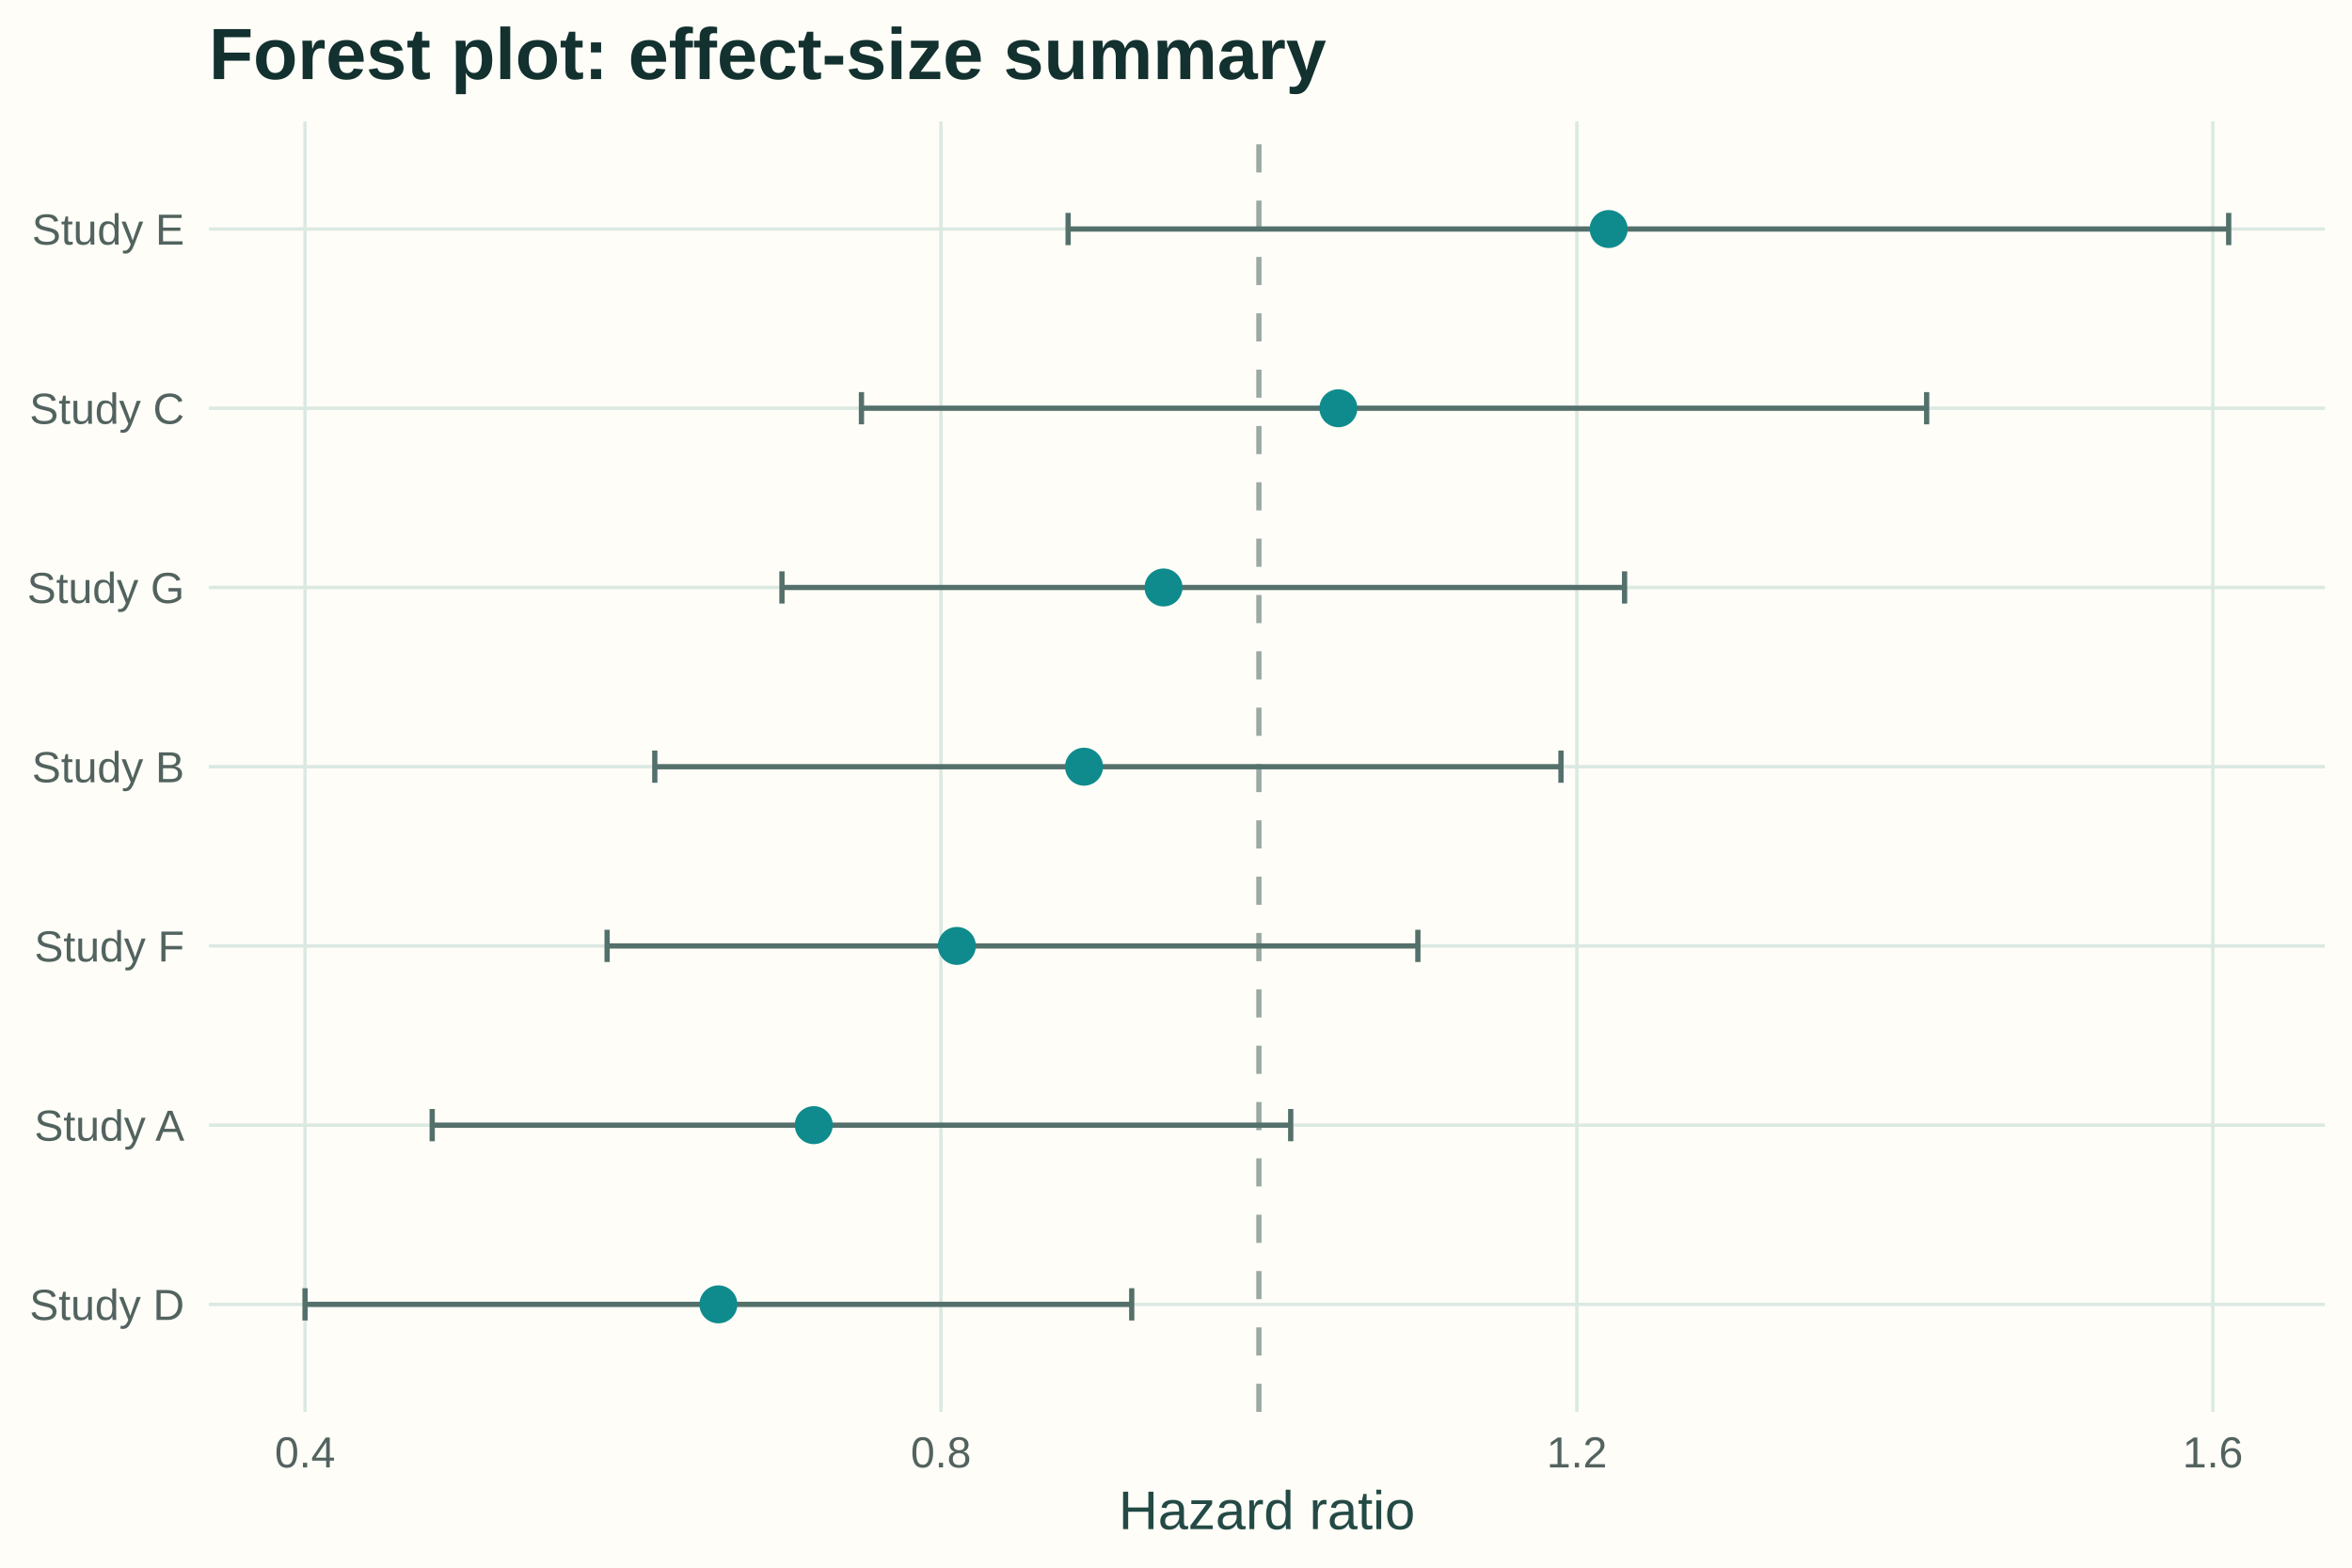
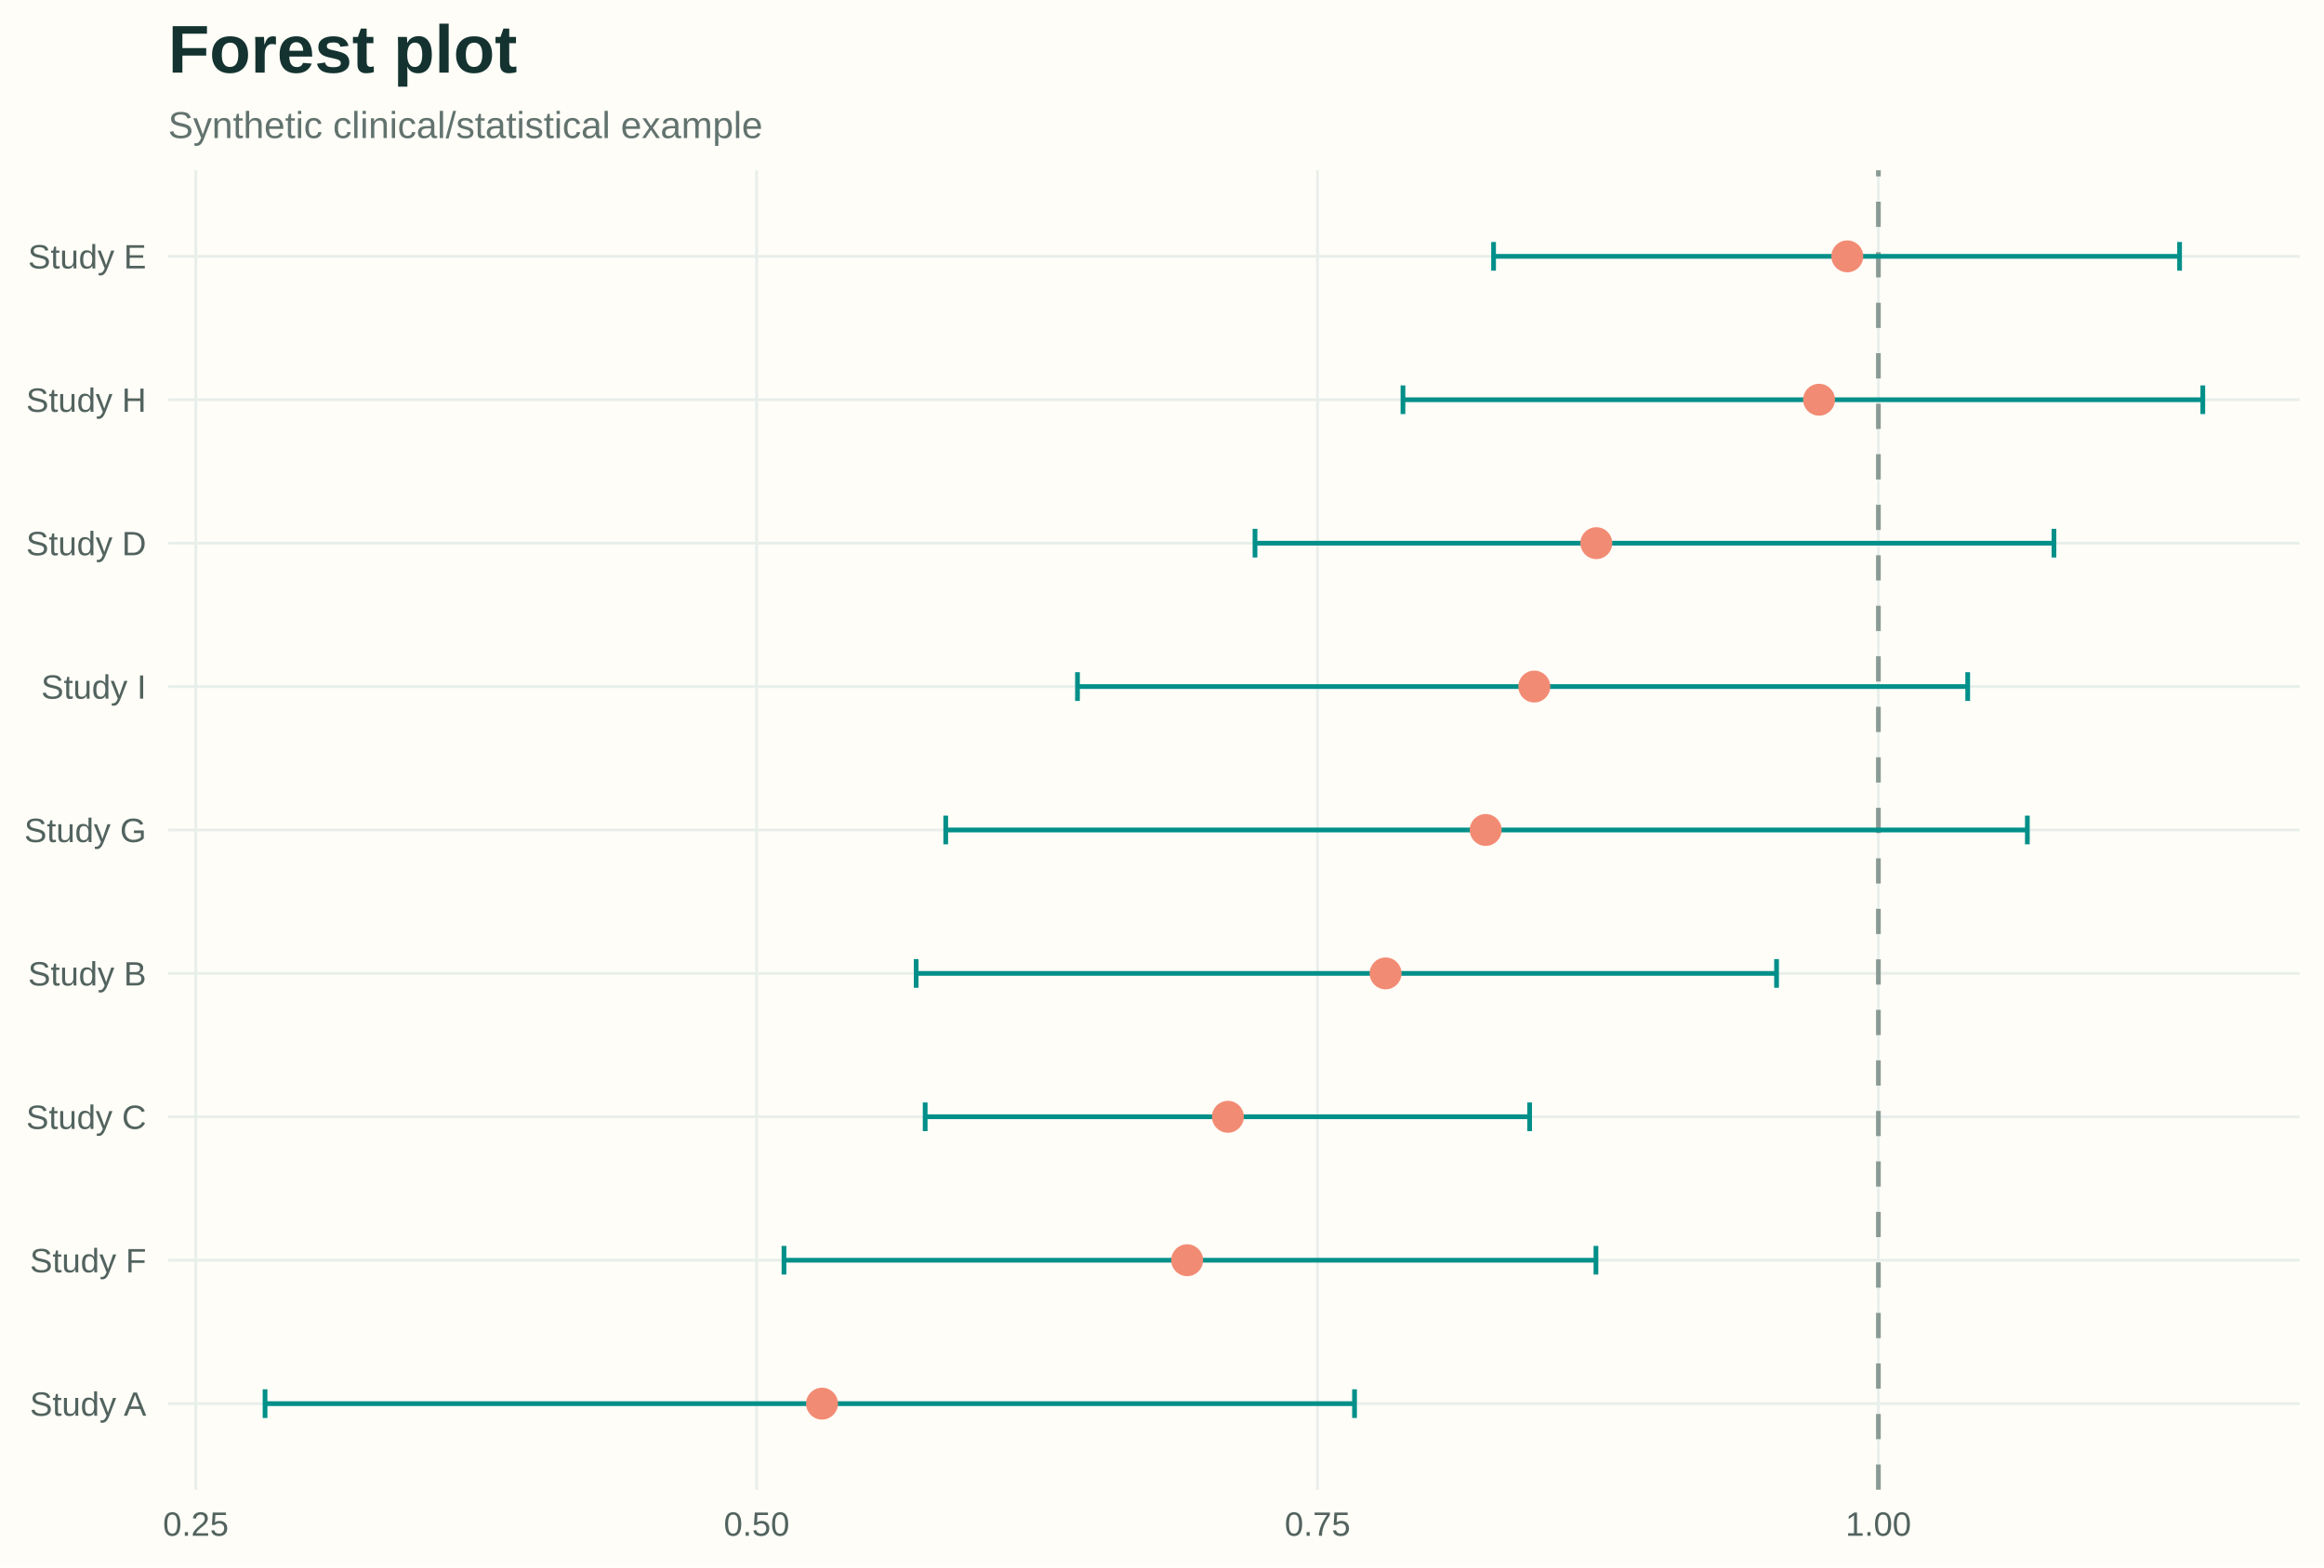
- <svg xmlns="http://www.w3.org/2000/svg" width="518.40pt" height="345.60pt" viewBox="0 0 518.40 345.60">
+ <svg xmlns="http://www.w3.org/2000/svg" width="619.20pt" height="417.60pt" viewBox="0 0 619.20 417.60">
  <g class="svglite">
    <defs>
      <style type="text/css">
    .svglite line, .svglite polyline, .svglite polygon, .svglite path, .svglite rect, .svglite circle {
      fill: none;
      stroke: #000000;
      stroke-linecap: round;
      stroke-linejoin: round;
      stroke-miterlimit: 10.00;
    }
    .svglite text {
      white-space: pre;
    }
    .svglite g.glyphgroup path {
      fill: inherit;
      stroke: none;
    }
  </style>
    </defs>
    <rect width="100%" height="100%" style="stroke: none; fill: #FFFDF7;" />
    <defs>
-       <clipPath id="cpMC4wMHw1MTguNDB8MC4wMHwzNDUuNjA=">
-         <rect x="0.00" y="0.00" width="518.40" height="345.60" />
+       <clipPath id="cpMC4wMHw2MTkuMjB8MC4wMHw0MTcuNjA=">
+         <rect x="0.00" y="0.00" width="619.20" height="417.60" />
      </clipPath>
    </defs>
-     <g clip-path="url(#cpMC4wMHw1MTguNDB8MC4wMHwzNDUuNjA=)">
-       <rect x="0.00" y="0" width="518.40" height="345.60" style="stroke-width: 1.16; stroke: none; fill: #FFFDF7;" />
+     <g clip-path="url(#cpMC4wMHw2MTkuMjB8MC4wMHw0MTcuNjA=)">
+       <rect x="0.00" y="-0" width="619.20" height="417.60" style="stroke-width: 1.26; stroke: none; fill: #FFFDF7;" />
    </g>
    <defs>
-       <clipPath id="cpNDYuMDN8NTEyLjQyfDI2Ljc4fDMxMS4yNQ==">
-         <rect x="46.03" y="26.78" width="466.39" height="284.47" />
+       <clipPath id="cpNDQuODB8NjEyLjcyfDQ1LjM4fDM5Ni45Nw==">
+         <rect x="44.80" y="45.38" width="567.92" height="351.59" />
      </clipPath>
    </defs>
-     <g clip-path="url(#cpNDYuMDN8NTEyLjQyfDI2Ljc4fDMxMS4yNQ==)">
-       <rect x="46.03" y="26.78" width="466.39" height="284.47" style="stroke-width: 1.16; stroke: none; fill: #FFFDF7;" />
-       <polyline points="46.03,287.55 512.42,287.55 " style="stroke-width: 0.75; stroke: #DBE9E3; stroke-linecap: butt;" />
-       <polyline points="46.03,248.04 512.42,248.04 " style="stroke-width: 0.75; stroke: #DBE9E3; stroke-linecap: butt;" />
-       <polyline points="46.03,208.53 512.42,208.53 " style="stroke-width: 0.75; stroke: #DBE9E3; stroke-linecap: butt;" />
-       <polyline points="46.03,169.02 512.42,169.02 " style="stroke-width: 0.75; stroke: #DBE9E3; stroke-linecap: butt;" />
-       <polyline points="46.03,129.51 512.42,129.51 " style="stroke-width: 0.75; stroke: #DBE9E3; stroke-linecap: butt;" />
-       <polyline points="46.03,90.00 512.42,90.00 " style="stroke-width: 0.75; stroke: #DBE9E3; stroke-linecap: butt;" />
-       <polyline points="46.03,50.49 512.42,50.49 " style="stroke-width: 0.75; stroke: #DBE9E3; stroke-linecap: butt;" />
-       <polyline points="67.23,311.25 67.23,26.78 " style="stroke-width: 0.75; stroke: #DBE9E3; stroke-linecap: butt;" />
-       <polyline points="207.39,311.25 207.39,26.78 " style="stroke-width: 0.75; stroke: #DBE9E3; stroke-linecap: butt;" />
-       <polyline points="347.56,311.25 347.56,26.78 " style="stroke-width: 0.75; stroke: #DBE9E3; stroke-linecap: butt;" />
-       <polyline points="487.72,311.25 487.72,26.78 " style="stroke-width: 0.75; stroke: #DBE9E3; stroke-linecap: butt;" />
-       <line x1="277.47" y1="311.25" x2="277.47" y2="26.78" style="stroke-width: 1.16; stroke: #9AA9A4; stroke-dasharray: 6.21,6.21; stroke-linecap: butt;" />
-       <polyline points="284.48,251.59 284.48,244.48 " style="stroke-width: 1.16; stroke: #54706B; stroke-linecap: butt;" />
-       <polyline points="284.48,248.04 95.26,248.04 " style="stroke-width: 1.16; stroke: #54706B; stroke-linecap: butt;" />
-       <polyline points="95.26,251.59 95.26,244.48 " style="stroke-width: 1.16; stroke: #54706B; stroke-linecap: butt;" />
-       <polyline points="344.05,172.57 344.05,165.46 " style="stroke-width: 1.16; stroke: #54706B; stroke-linecap: butt;" />
-       <polyline points="344.05,169.02 144.32,169.02 " style="stroke-width: 1.16; stroke: #54706B; stroke-linecap: butt;" />
-       <polyline points="144.32,172.57 144.32,165.46 " style="stroke-width: 1.16; stroke: #54706B; stroke-linecap: butt;" />
-       <polyline points="424.65,93.55 424.65,86.44 " style="stroke-width: 1.16; stroke: #54706B; stroke-linecap: butt;" />
-       <polyline points="424.65,90.00 189.87,90.00 " style="stroke-width: 1.16; stroke: #54706B; stroke-linecap: butt;" />
-       <polyline points="189.87,93.55 189.87,86.44 " style="stroke-width: 1.16; stroke: #54706B; stroke-linecap: butt;" />
-       <polyline points="249.44,291.10 249.44,283.99 " style="stroke-width: 1.16; stroke: #54706B; stroke-linecap: butt;" />
-       <polyline points="249.44,287.55 67.23,287.55 " style="stroke-width: 1.16; stroke: #54706B; stroke-linecap: butt;" />
-       <polyline points="67.23,291.10 67.23,283.99 " style="stroke-width: 1.16; stroke: #54706B; stroke-linecap: butt;" />
-       <polyline points="491.22,54.04 491.22,46.93 " style="stroke-width: 1.16; stroke: #54706B; stroke-linecap: butt;" />
-       <polyline points="491.22,50.49 235.42,50.49 " style="stroke-width: 1.16; stroke: #54706B; stroke-linecap: butt;" />
-       <polyline points="235.42,54.04 235.42,46.93 " style="stroke-width: 1.16; stroke: #54706B; stroke-linecap: butt;" />
-       <polyline points="312.51,212.08 312.51,204.97 " style="stroke-width: 1.16; stroke: #54706B; stroke-linecap: butt;" />
-       <polyline points="312.51,208.53 133.81,208.53 " style="stroke-width: 1.16; stroke: #54706B; stroke-linecap: butt;" />
-       <polyline points="133.81,212.08 133.81,204.97 " style="stroke-width: 1.16; stroke: #54706B; stroke-linecap: butt;" />
-       <polyline points="358.07,133.06 358.07,125.95 " style="stroke-width: 1.16; stroke: #54706B; stroke-linecap: butt;" />
-       <polyline points="358.07,129.51 172.35,129.51 " style="stroke-width: 1.16; stroke: #54706B; stroke-linecap: butt;" />
-       <polyline points="172.35,133.06 172.35,125.95 " style="stroke-width: 1.16; stroke: #54706B; stroke-linecap: butt;" />
-       <circle cx="179.36" cy="248.04" r="3.80" style="stroke-width: 0.77; stroke: #0F8B8D; fill: #0F8B8D;" />
-       <circle cx="238.93" cy="169.02" r="3.80" style="stroke-width: 0.77; stroke: #0F8B8D; fill: #0F8B8D;" />
-       <circle cx="294.99" cy="90.00" r="3.80" style="stroke-width: 0.77; stroke: #0F8B8D; fill: #0F8B8D;" />
-       <circle cx="158.34" cy="287.55" r="3.80" style="stroke-width: 0.77; stroke: #0F8B8D; fill: #0F8B8D;" />
-       <circle cx="354.56" cy="50.49" r="3.80" style="stroke-width: 0.77; stroke: #0F8B8D; fill: #0F8B8D;" />
-       <circle cx="210.90" cy="208.53" r="3.80" style="stroke-width: 0.77; stroke: #0F8B8D; fill: #0F8B8D;" />
-       <circle cx="256.45" cy="129.51" r="3.80" style="stroke-width: 0.77; stroke: #0F8B8D; fill: #0F8B8D;" />
+     <g clip-path="url(#cpNDQuODB8NjEyLjcyfDQ1LjM4fDM5Ni45Nw==)">
+       <rect x="44.80" y="45.38" width="567.92" height="351.59" style="stroke-width: 1.26; stroke: none; fill: #FFFDF7;" />
+       <polyline points="44.80,374.04 612.72,374.04 " style="stroke-width: 0.75; stroke: #E8EFEB; stroke-linecap: butt;" />
+       <polyline points="44.80,335.82 612.72,335.82 " style="stroke-width: 0.75; stroke: #E8EFEB; stroke-linecap: butt;" />
+       <polyline points="44.80,297.60 612.72,297.60 " style="stroke-width: 0.75; stroke: #E8EFEB; stroke-linecap: butt;" />
+       <polyline points="44.80,259.39 612.72,259.39 " style="stroke-width: 0.75; stroke: #E8EFEB; stroke-linecap: butt;" />
+       <polyline points="44.80,221.17 612.72,221.17 " style="stroke-width: 0.75; stroke: #E8EFEB; stroke-linecap: butt;" />
+       <polyline points="44.80,182.95 612.72,182.95 " style="stroke-width: 0.75; stroke: #E8EFEB; stroke-linecap: butt;" />
+       <polyline points="44.80,144.74 612.72,144.74 " style="stroke-width: 0.75; stroke: #E8EFEB; stroke-linecap: butt;" />
+       <polyline points="44.80,106.52 612.72,106.52 " style="stroke-width: 0.75; stroke: #E8EFEB; stroke-linecap: butt;" />
+       <polyline points="44.80,68.31 612.72,68.31 " style="stroke-width: 0.75; stroke: #E8EFEB; stroke-linecap: butt;" />
+       <polyline points="52.17,396.97 52.17,45.38 " style="stroke-width: 0.75; stroke: #E8EFEB; stroke-linecap: butt;" />
+       <polyline points="201.60,396.97 201.60,45.38 " style="stroke-width: 0.75; stroke: #E8EFEB; stroke-linecap: butt;" />
+       <polyline points="351.04,396.97 351.04,45.38 " style="stroke-width: 0.75; stroke: #E8EFEB; stroke-linecap: butt;" />
+       <polyline points="500.47,396.97 500.47,45.38 " style="stroke-width: 0.75; stroke: #E8EFEB; stroke-linecap: butt;" />
+       <line x1="500.47" y1="396.97" x2="500.47" y2="45.38" style="stroke-width: 1.26; stroke: #8A9B96; stroke-dasharray: 6.73,6.73; stroke-linecap: butt;" />
+       <polyline points="360.90,377.86 360.90,370.21 " style="stroke-width: 1.26; stroke: #008F89; stroke-linecap: butt;" />
+       <polyline points="360.90,374.04 70.62,374.04 " style="stroke-width: 1.26; stroke: #008F89; stroke-linecap: butt;" />
+       <polyline points="70.62,377.86 70.62,370.21 " style="stroke-width: 1.26; stroke: #008F89; stroke-linecap: butt;" />
+       <polyline points="473.34,263.21 473.34,255.57 " style="stroke-width: 1.26; stroke: #008F89; stroke-linecap: butt;" />
+       <polyline points="473.34,259.39 244.10,259.39 " style="stroke-width: 1.26; stroke: #008F89; stroke-linecap: butt;" />
+       <polyline points="244.10,263.21 244.10,255.57 " style="stroke-width: 1.26; stroke: #008F89; stroke-linecap: butt;" />
+       <polyline points="407.55,301.43 407.55,293.78 " style="stroke-width: 1.26; stroke: #008F89; stroke-linecap: butt;" />
+       <polyline points="407.55,297.60 246.50,297.60 " style="stroke-width: 1.26; stroke: #008F89; stroke-linecap: butt;" />
+       <polyline points="246.50,301.43 246.50,293.78 " style="stroke-width: 1.26; stroke: #008F89; stroke-linecap: butt;" />
+       <polyline points="547.25,148.56 547.25,140.92 " style="stroke-width: 1.26; stroke: #008F89; stroke-linecap: butt;" />
+       <polyline points="547.25,144.74 334.38,144.74 " style="stroke-width: 1.26; stroke: #008F89; stroke-linecap: butt;" />
+       <polyline points="334.38,148.56 334.38,140.92 " style="stroke-width: 1.26; stroke: #008F89; stroke-linecap: butt;" />
+       <polyline points="580.72,72.13 580.72,64.48 " style="stroke-width: 1.26; stroke: #008F89; stroke-linecap: butt;" />
+       <polyline points="580.72,68.31 397.94,68.31 " style="stroke-width: 1.26; stroke: #008F89; stroke-linecap: butt;" />
+       <polyline points="397.94,72.13 397.94,64.48 " style="stroke-width: 1.26; stroke: #008F89; stroke-linecap: butt;" />
+       <polyline points="425.22,339.64 425.22,332.00 " style="stroke-width: 1.26; stroke: #008F89; stroke-linecap: butt;" />
+       <polyline points="425.22,335.82 208.88,335.82 " style="stroke-width: 1.26; stroke: #008F89; stroke-linecap: butt;" />
+       <polyline points="208.88,339.64 208.88,332.00 " style="stroke-width: 1.26; stroke: #008F89; stroke-linecap: butt;" />
+       <polyline points="540.16,224.99 540.16,217.35 " style="stroke-width: 1.26; stroke: #008F89; stroke-linecap: butt;" />
+       <polyline points="540.16,221.17 251.98,221.17 " style="stroke-width: 1.26; stroke: #008F89; stroke-linecap: butt;" />
+       <polyline points="251.98,224.99 251.98,217.35 " style="stroke-width: 1.26; stroke: #008F89; stroke-linecap: butt;" />
+       <polyline points="586.91,110.34 586.91,102.70 " style="stroke-width: 1.26; stroke: #008F89; stroke-linecap: butt;" />
+       <polyline points="586.91,106.52 373.80,106.52 " style="stroke-width: 1.26; stroke: #008F89; stroke-linecap: butt;" />
+       <polyline points="373.80,110.34 373.80,102.70 " style="stroke-width: 1.26; stroke: #008F89; stroke-linecap: butt;" />
+       <polyline points="524.27,186.78 524.27,179.13 " style="stroke-width: 1.26; stroke: #008F89; stroke-linecap: butt;" />
+       <polyline points="524.27,182.95 287.08,182.95 " style="stroke-width: 1.26; stroke: #008F89; stroke-linecap: butt;" />
+       <polyline points="287.08,186.78 287.08,179.13 " style="stroke-width: 1.26; stroke: #008F89; stroke-linecap: butt;" />
+       <circle cx="219.02" cy="374.04" r="3.83" style="stroke-width: 0.84; stroke: #F28B74; fill: #F28B74;" />
+       <circle cx="369.17" cy="259.39" r="3.83" style="stroke-width: 0.84; stroke: #F28B74; fill: #F28B74;" />
+       <circle cx="327.16" cy="297.60" r="3.83" style="stroke-width: 0.84; stroke: #F28B74; fill: #F28B74;" />
+       <circle cx="425.32" cy="144.74" r="3.83" style="stroke-width: 0.84; stroke: #F28B74; fill: #F28B74;" />
+       <circle cx="492.19" cy="68.31" r="3.83" style="stroke-width: 0.84; stroke: #F28B74; fill: #F28B74;" />
+       <circle cx="316.30" cy="335.82" r="3.83" style="stroke-width: 0.84; stroke: #F28B74; fill: #F28B74;" />
+       <circle cx="395.84" cy="221.17" r="3.83" style="stroke-width: 0.84; stroke: #F28B74; fill: #F28B74;" />
+       <circle cx="484.66" cy="106.52" r="3.83" style="stroke-width: 0.84; stroke: #F28B74; fill: #F28B74;" />
+       <circle cx="408.79" cy="182.95" r="3.83" style="stroke-width: 0.84; stroke: #F28B74; fill: #F28B74;" />
    </g>
-     <g clip-path="url(#cpMC4wMHw1MTguNDB8MC4wMHwzNDUuNjA=)">
-       <text x="40.65" y="290.98" text-anchor="end" style="font-size: 9.60px;fill: #52635F; font-family: &quot;Arial&quot;;" textLength="34.12px" lengthAdjust="spacingAndGlyphs">Study D</text>
-       <text x="40.65" y="251.47" text-anchor="end" style="font-size: 9.60px;fill: #52635F; font-family: &quot;Arial&quot;;" textLength="33.08px" lengthAdjust="spacingAndGlyphs">Study A</text>
-       <text x="40.65" y="211.96" text-anchor="end" style="font-size: 9.60px;fill: #52635F; font-family: &quot;Arial&quot;;" textLength="33.06px" lengthAdjust="spacingAndGlyphs">Study F</text>
-       <text x="40.65" y="172.45" text-anchor="end" style="font-size: 9.60px;fill: #52635F; font-family: &quot;Arial&quot;;" textLength="33.61px" lengthAdjust="spacingAndGlyphs">Study B</text>
-       <text x="40.65" y="132.94" text-anchor="end" style="font-size: 9.60px;fill: #52635F; font-family: &quot;Arial&quot;;" textLength="34.67px" lengthAdjust="spacingAndGlyphs">Study G</text>
-       <text x="40.65" y="93.43" text-anchor="end" style="font-size: 9.60px;fill: #52635F; font-family: &quot;Arial&quot;;" textLength="34.12px" lengthAdjust="spacingAndGlyphs">Study C</text>
-       <text x="40.65" y="53.92" text-anchor="end" style="font-size: 9.60px;fill: #52635F; font-family: &quot;Arial&quot;;" textLength="33.61px" lengthAdjust="spacingAndGlyphs">Study E</text>
-       <text x="67.23" y="323.50" text-anchor="middle" style="font-size: 9.60px;fill: #52635F; font-family: &quot;Arial&quot;;" textLength="13.33px" lengthAdjust="spacingAndGlyphs">0.4</text>
-       <text x="207.39" y="323.50" text-anchor="middle" style="font-size: 9.60px;fill: #52635F; font-family: &quot;Arial&quot;;" textLength="13.33px" lengthAdjust="spacingAndGlyphs">0.8</text>
-       <text x="347.56" y="323.50" text-anchor="middle" style="font-size: 9.60px;fill: #52635F; font-family: &quot;Arial&quot;;" textLength="13.33px" lengthAdjust="spacingAndGlyphs">1.2</text>
-       <text x="487.72" y="323.50" text-anchor="middle" style="font-size: 9.60px;fill: #52635F; font-family: &quot;Arial&quot;;" textLength="13.33px" lengthAdjust="spacingAndGlyphs">1.6</text>
-       <text x="279.23" y="337.10" text-anchor="middle" style="font-size: 12.00px;fill: #244A45; font-family: &quot;Arial&quot;;" textLength="65.36px" lengthAdjust="spacingAndGlyphs">Hazard ratio</text>
-       <text x="46.03" y="17.43" style="font-size: 16.00px; font-weight: bold;fill: #12312F; font-family: &quot;Arial&quot;;" textLength="246.47px" lengthAdjust="spacingAndGlyphs">Forest plot: effect-size summary</text>
+     <g clip-path="url(#cpMC4wMHw2MTkuMjB8MC4wMHw0MTcuNjA=)">
+       <text x="38.98" y="377.26" text-anchor="end" style="font-size: 9.00px;fill: #52635F; font-family: &quot;Arial&quot;;" textLength="31.00px" lengthAdjust="spacingAndGlyphs">Study A</text>
+       <text x="38.98" y="339.04" text-anchor="end" style="font-size: 9.00px;fill: #52635F; font-family: &quot;Arial&quot;;" textLength="31.00px" lengthAdjust="spacingAndGlyphs">Study F</text>
+       <text x="38.98" y="300.83" text-anchor="end" style="font-size: 9.00px;fill: #52635F; font-family: &quot;Arial&quot;;" textLength="32.00px" lengthAdjust="spacingAndGlyphs">Study C</text>
+       <text x="38.98" y="262.61" text-anchor="end" style="font-size: 9.00px;fill: #52635F; font-family: &quot;Arial&quot;;" textLength="31.50px" lengthAdjust="spacingAndGlyphs">Study B</text>
+       <text x="38.98" y="224.39" text-anchor="end" style="font-size: 9.00px;fill: #52635F; font-family: &quot;Arial&quot;;" textLength="32.50px" lengthAdjust="spacingAndGlyphs">Study G</text>
+       <text x="38.98" y="186.18" text-anchor="end" style="font-size: 9.00px;fill: #52635F; font-family: &quot;Arial&quot;;" textLength="28.00px" lengthAdjust="spacingAndGlyphs">Study I</text>
+       <text x="38.98" y="147.96" text-anchor="end" style="font-size: 9.00px;fill: #52635F; font-family: &quot;Arial&quot;;" textLength="32.00px" lengthAdjust="spacingAndGlyphs">Study D</text>
+       <text x="38.98" y="109.74" text-anchor="end" style="font-size: 9.00px;fill: #52635F; font-family: &quot;Arial&quot;;" textLength="32.00px" lengthAdjust="spacingAndGlyphs">Study H</text>
+       <text x="38.98" y="71.53" text-anchor="end" style="font-size: 9.00px;fill: #52635F; font-family: &quot;Arial&quot;;" textLength="31.50px" lengthAdjust="spacingAndGlyphs">Study E</text>
+       <text x="52.17" y="409.24" text-anchor="middle" style="font-size: 9.00px;fill: #52635F; font-family: &quot;Arial&quot;;" textLength="17.50px" lengthAdjust="spacingAndGlyphs">0.25</text>
+       <text x="201.60" y="409.24" text-anchor="middle" style="font-size: 9.00px;fill: #52635F; font-family: &quot;Arial&quot;;" textLength="17.50px" lengthAdjust="spacingAndGlyphs">0.50</text>
+       <text x="351.04" y="409.24" text-anchor="middle" style="font-size: 9.00px;fill: #52635F; font-family: &quot;Arial&quot;;" textLength="17.50px" lengthAdjust="spacingAndGlyphs">0.75</text>
+       <text x="500.47" y="409.24" text-anchor="middle" style="font-size: 9.00px;fill: #52635F; font-family: &quot;Arial&quot;;" textLength="17.50px" lengthAdjust="spacingAndGlyphs">1.00</text>
+       <text x="44.80" y="36.80" style="font-size: 10.00px;fill: #62736F; font-family: &quot;Arial&quot;;" textLength="158.41px" lengthAdjust="spacingAndGlyphs">Synthetic clinical/statistical example</text>
+       <text x="44.80" y="19.36" style="font-size: 18.00px; font-weight: bold;fill: #143330; font-family: &quot;Arial&quot;;" textLength="93.03px" lengthAdjust="spacingAndGlyphs">Forest plot</text>
    </g>
  </g>
</svg>
